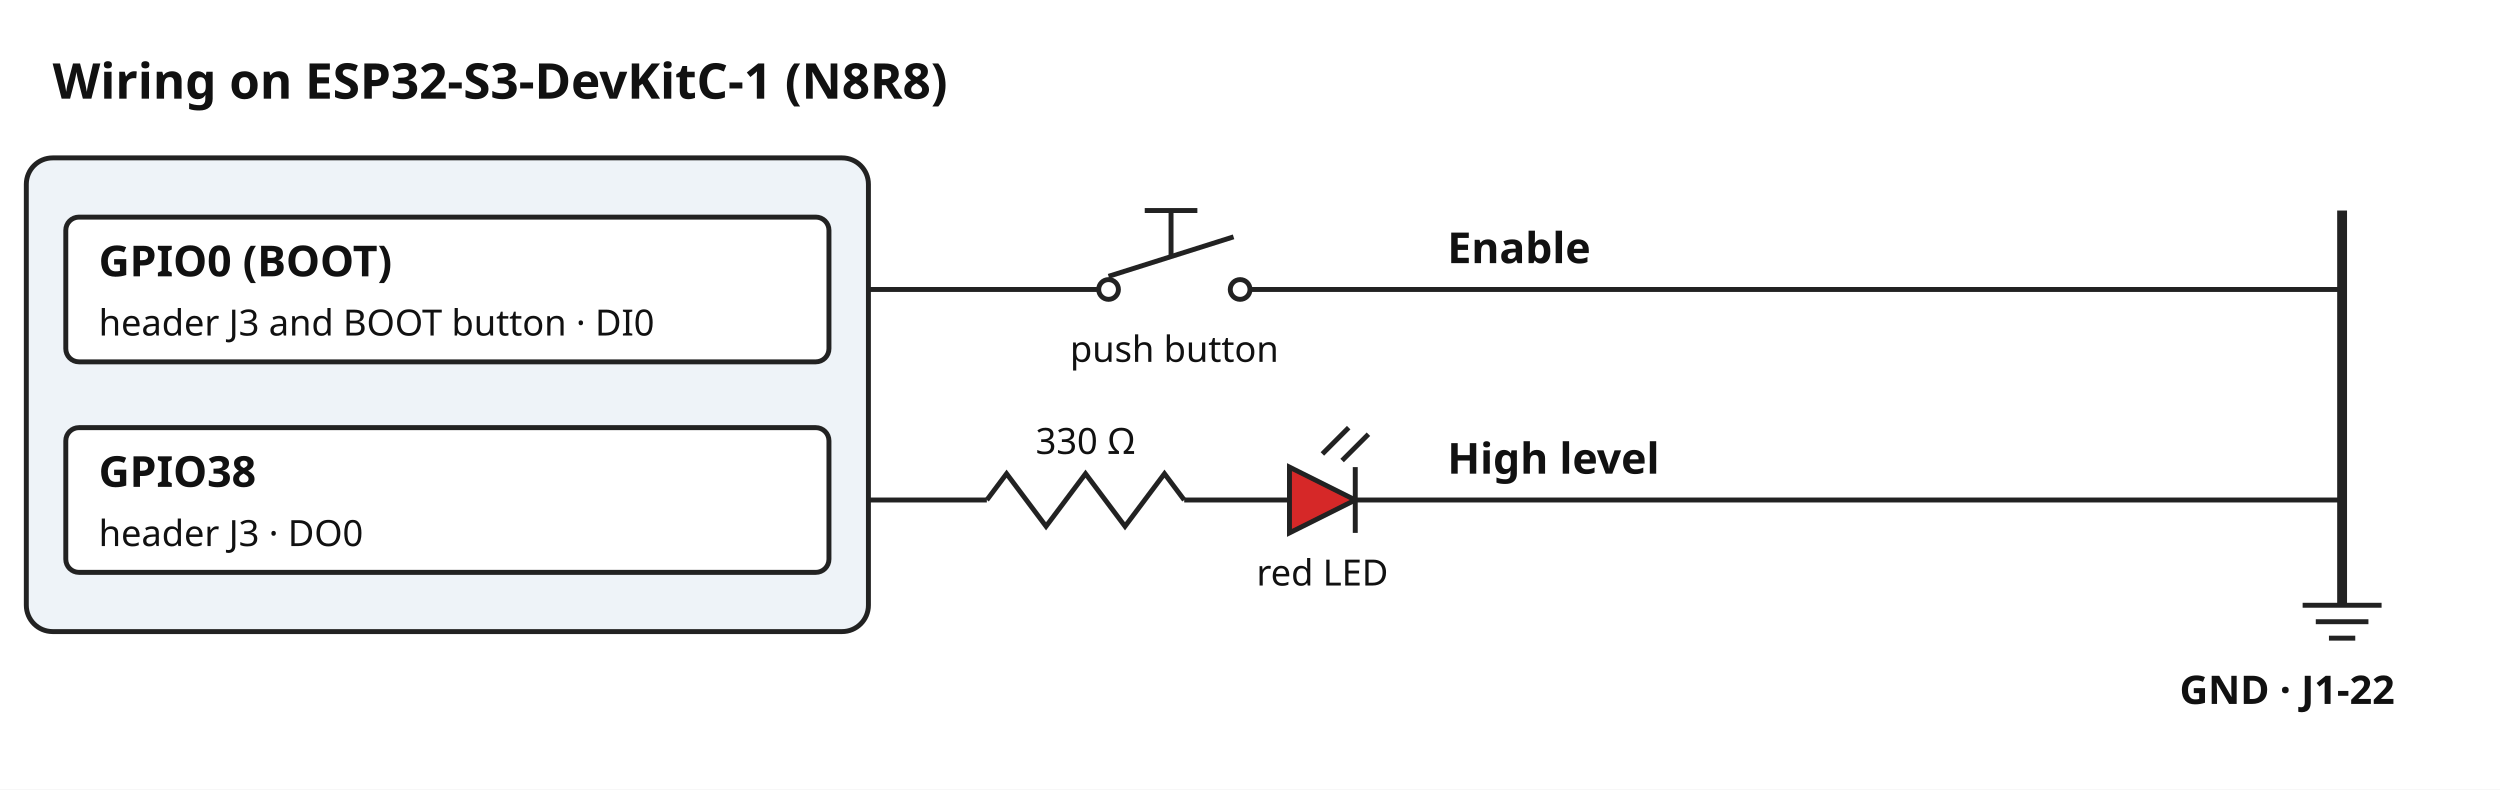
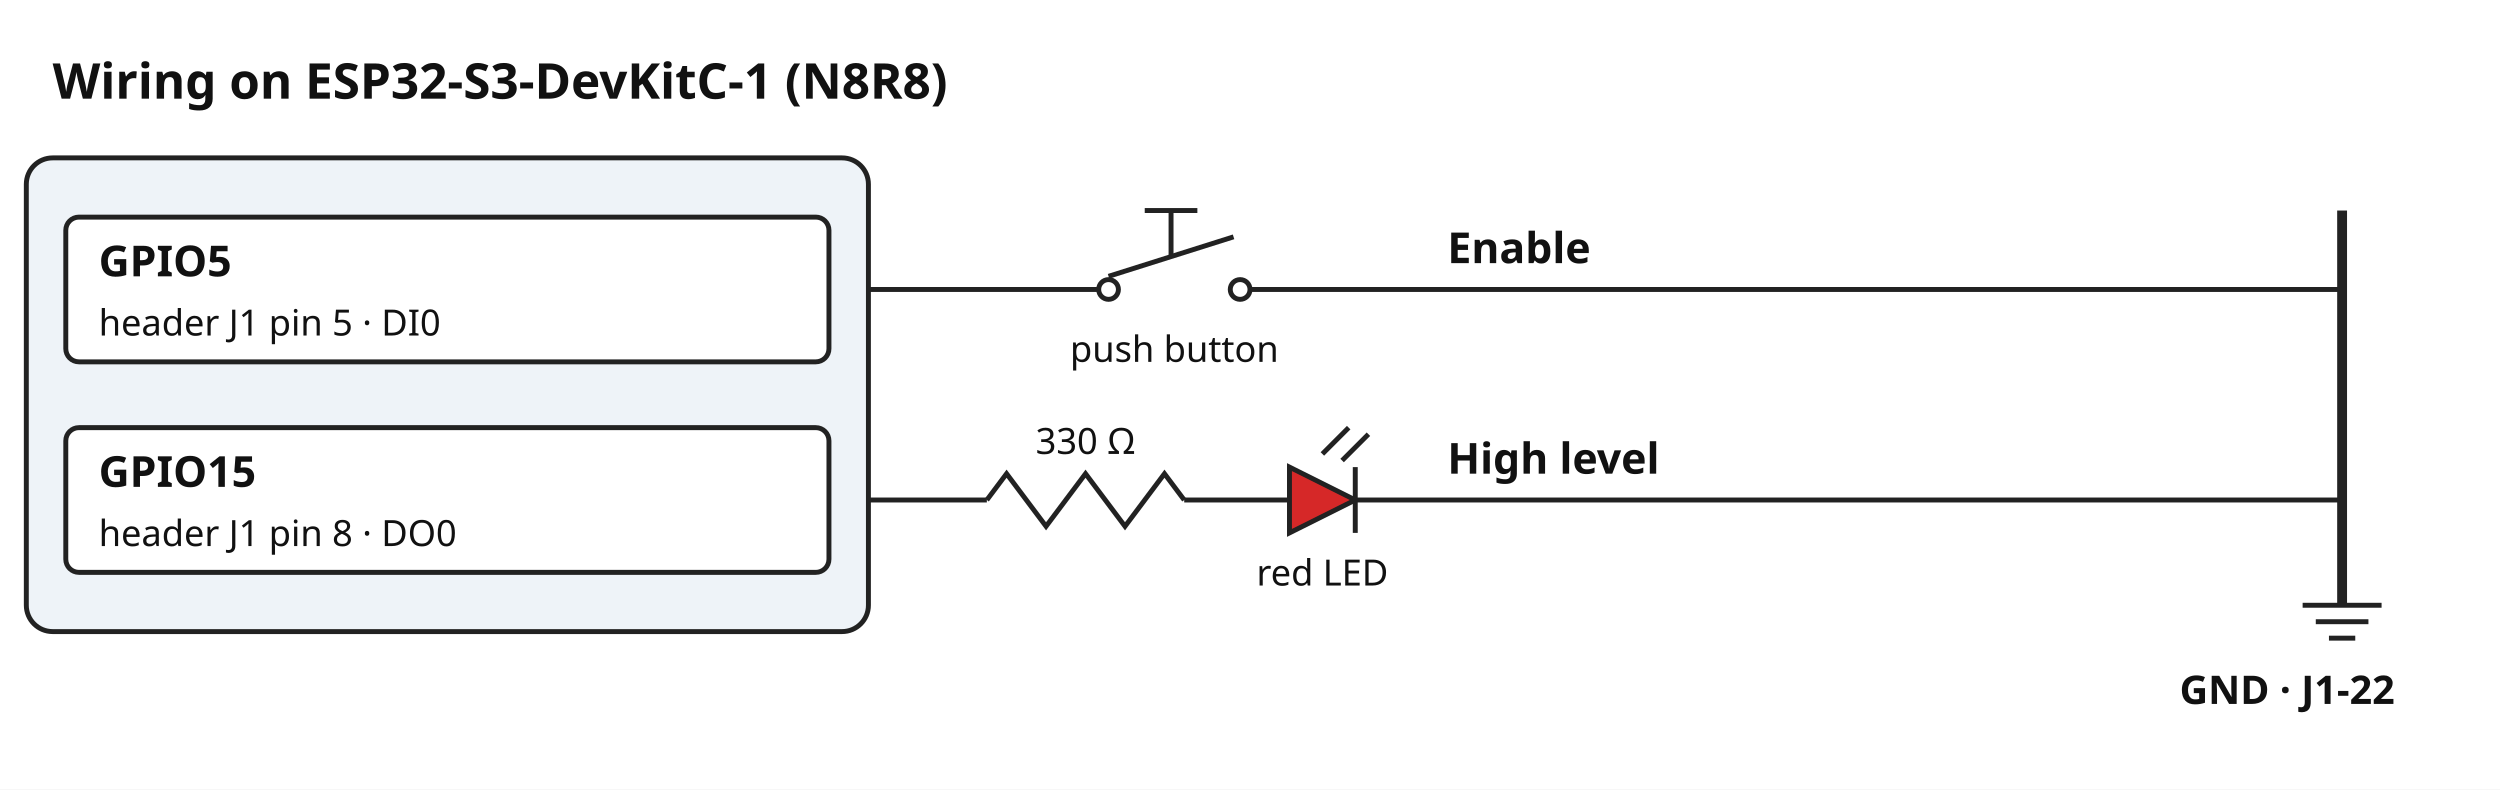
<svg xmlns="http://www.w3.org/2000/svg" viewBox="0 0 760 240" width="760" height="240" role="img" aria-labelledby="wiring-esp32-s3-devkitc-title wiring-esp32-s3-devkitc-desc" font-family="sans-serif" fill="#111111" stroke="#222222" stroke-width="1.5">
  <rect width="760" height="240" fill="#ffffff" stroke="none" />
  <text stroke="none" x="16" y="30" font-size="15" font-weight="bold">Wiring on ESP32-S3-DevKitC-1 (N8R8)</text>
  <rect x="8" y="48" width="256" height="144" rx="8" fill="#eef3f8" />
  <rect x="20" y="66" width="232" height="44" rx="4" fill="#ffffff" />
-   <text stroke="none" x="30" y="84" font-size="13" font-weight="bold">GPIO0 (BOOT)</text>
-   <text stroke="none" x="30" y="102" font-size="11">header J3 and BOOT button · DI0</text>
+   <text stroke="none" x="30" y="84" font-size="13" font-weight="bold">GPIO5</text>
+   <text stroke="none" x="30" y="102" font-size="11">header J1 pin 5 · DI0</text>
  <text stroke="none" x="440" y="80" font-size="13" font-weight="bold">Enable</text>
  <polyline points="264,88 334,88" fill="none" />
  <circle cx="337" cy="88" r="3" fill="#ffffff" />
  <circle cx="377" cy="88" r="3" fill="#ffffff" />
  <polyline points="337,84 375,72" fill="none" />
  <polyline points="356,78 356,64" fill="none" />
  <polyline points="348,64 364,64" fill="none" />
  <text stroke="none" x="357" y="110" text-anchor="middle" font-size="11">push button</text>
  <polyline points="380,88 712,88" fill="none" />
  <rect x="20" y="130" width="232" height="44" rx="4" fill="#ffffff" />
-   <text stroke="none" x="30" y="148" font-size="13" font-weight="bold">GPIO38</text>
-   <text stroke="none" x="30" y="166" font-size="11">header J3 · DO0</text>
+   <text stroke="none" x="30" y="148" font-size="13" font-weight="bold">GPIO15</text>
+   <text stroke="none" x="30" y="166" font-size="11">header J1 pin 8 · DO0</text>
  <text stroke="none" x="440" y="144" font-size="13" font-weight="bold">High level</text>
  <polyline points="264,152 300,152" fill="none" />
  <polyline points="300,152 306,144 318,160 330,144 342,160 354,144 360,152" fill="none" />
  <text stroke="none" x="330" y="138" text-anchor="middle" font-size="11">330 Ω</text>
  <polyline points="360,152 392,152" fill="none" />
  <polygon points="392,142 392,162 412,152" fill="#d62828" />
  <polyline points="412,142 412,162" fill="none" />
  <polyline points="402,138 410,130" fill="none" />
  <polyline points="408,140 416,132" fill="none" />
  <text stroke="none" x="402" y="178" text-anchor="middle" font-size="11">red LED</text>
  <polyline points="412,152 712,152" fill="none" />
  <polyline points="712,64 712,184" fill="none" stroke-width="3" />
  <polyline points="700,184 724,184" fill="none" />
  <polyline points="704,189 720,189" fill="none" />
  <polyline points="708,194 716,194" fill="none" />
  <text stroke="none" x="728" y="214" text-anchor="end" font-size="12" font-weight="bold">GND · J1-22</text>
</svg>
